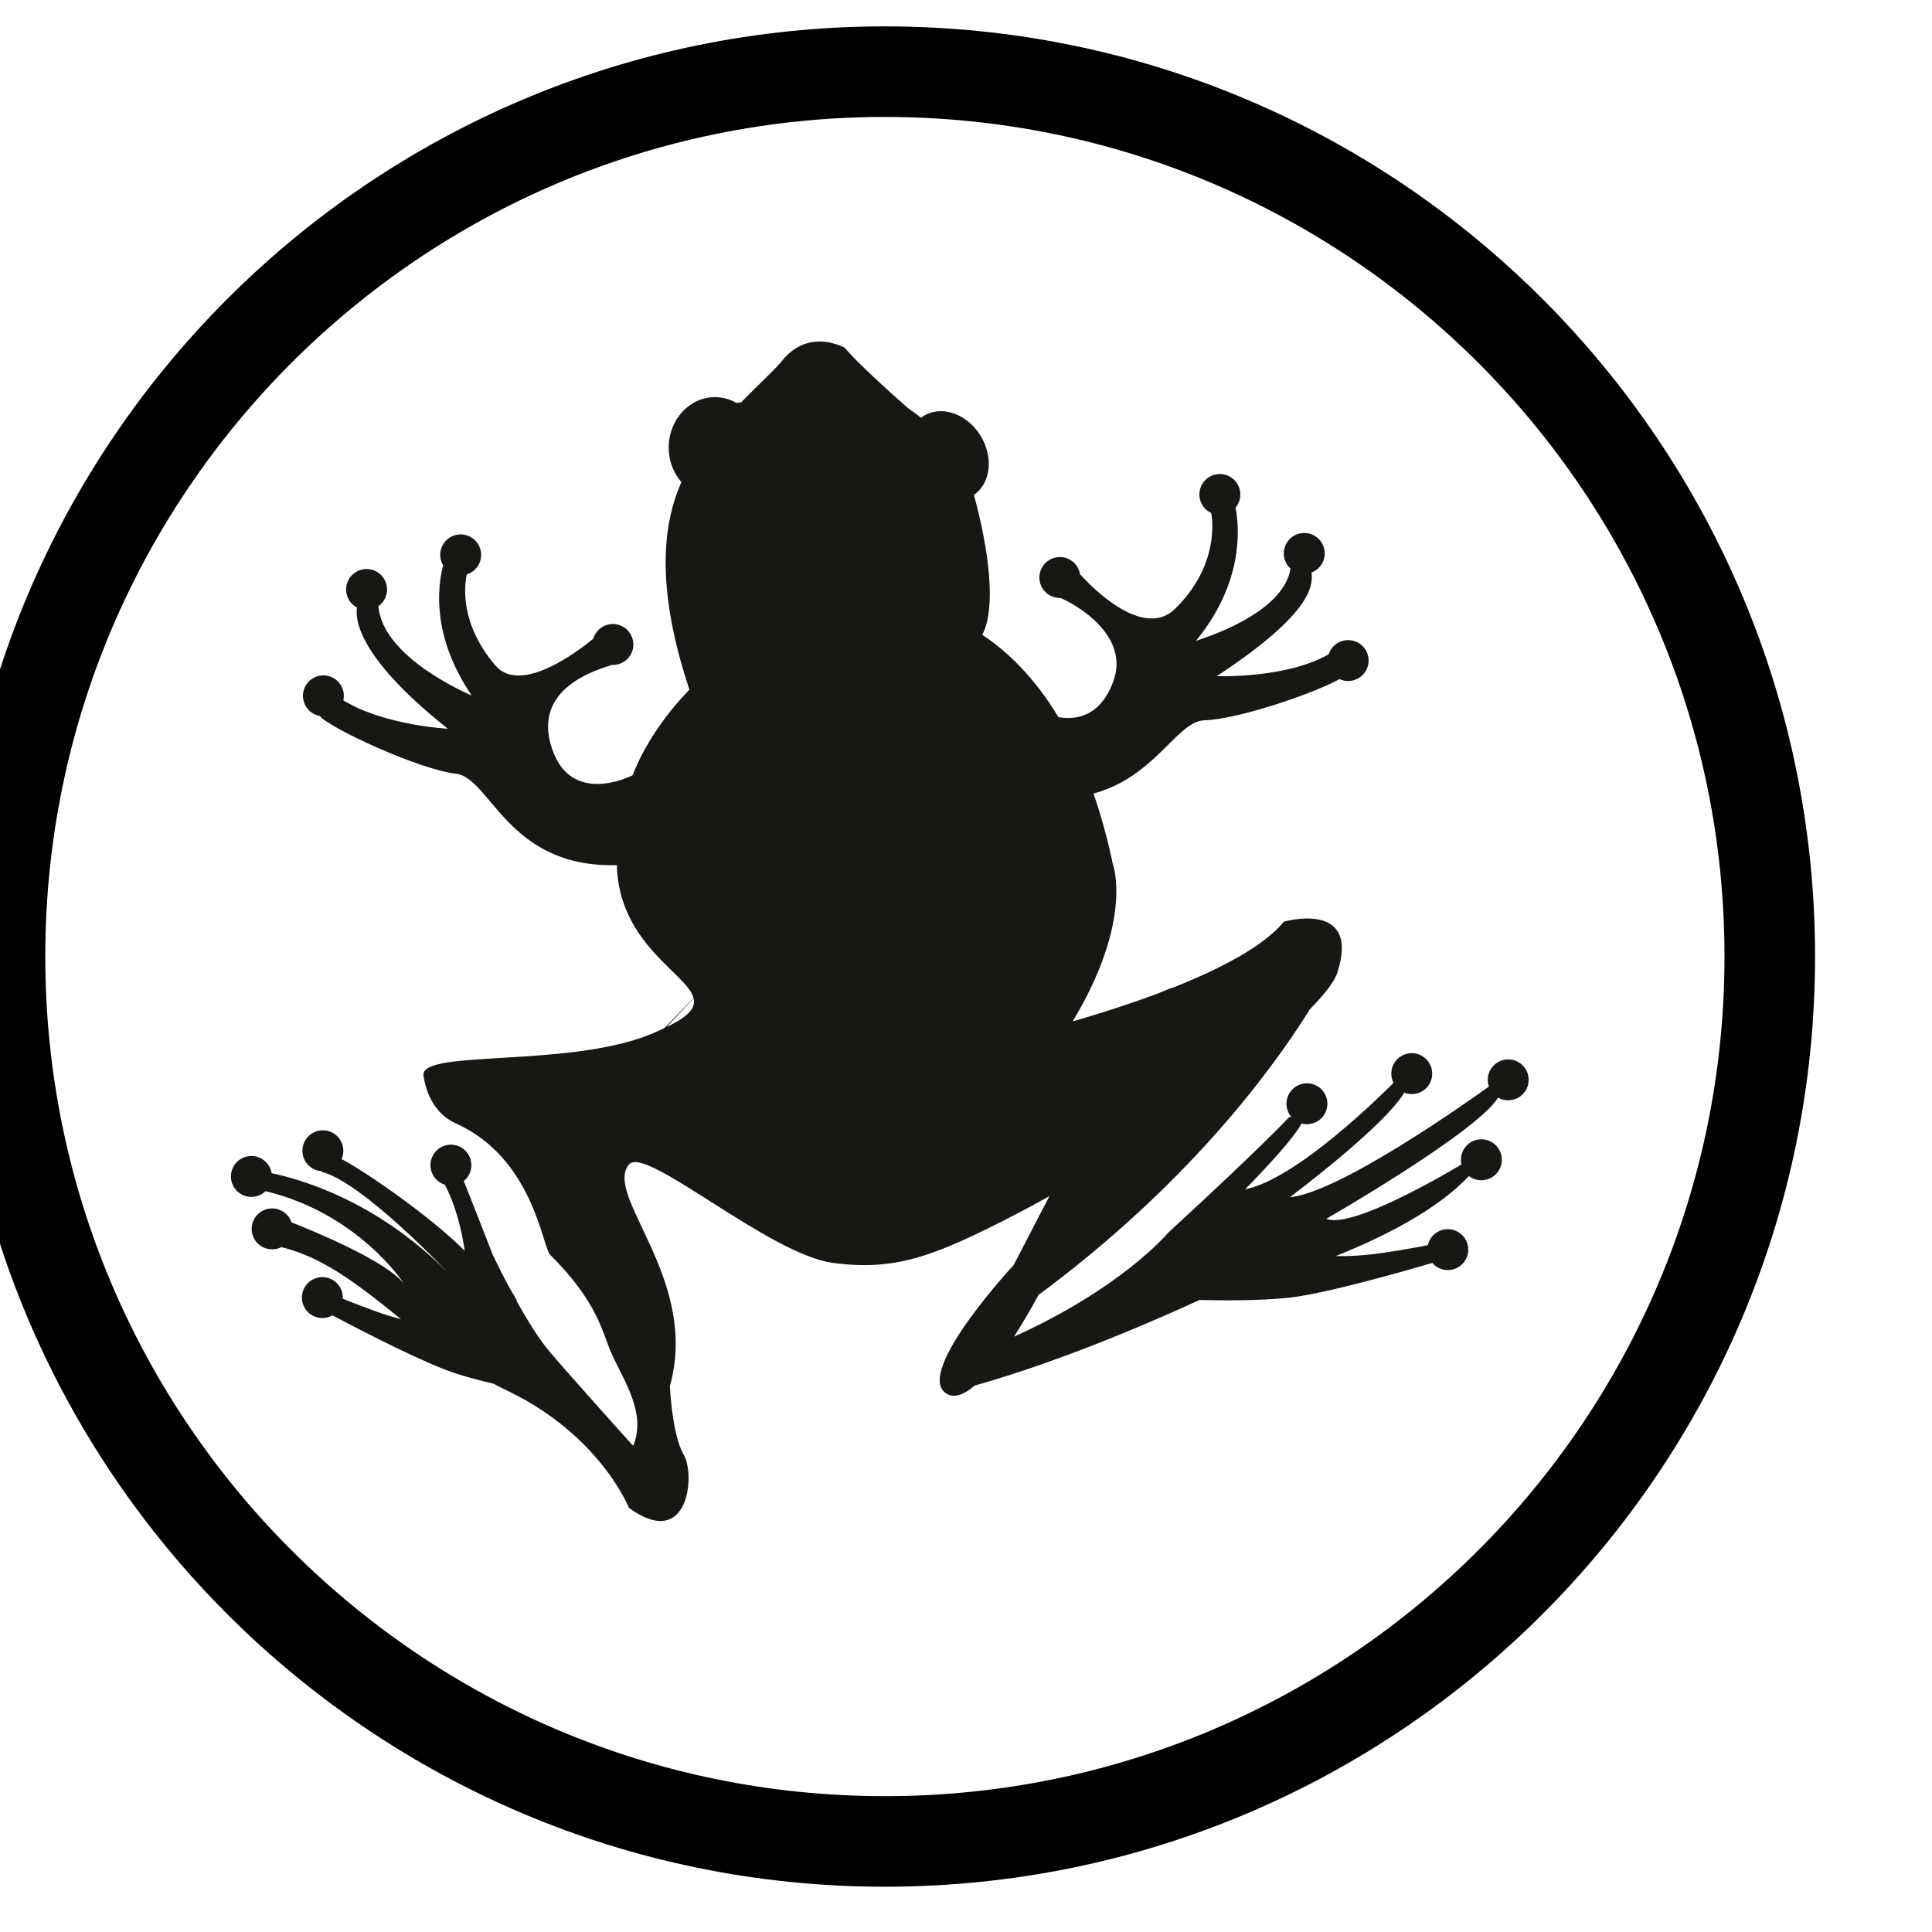
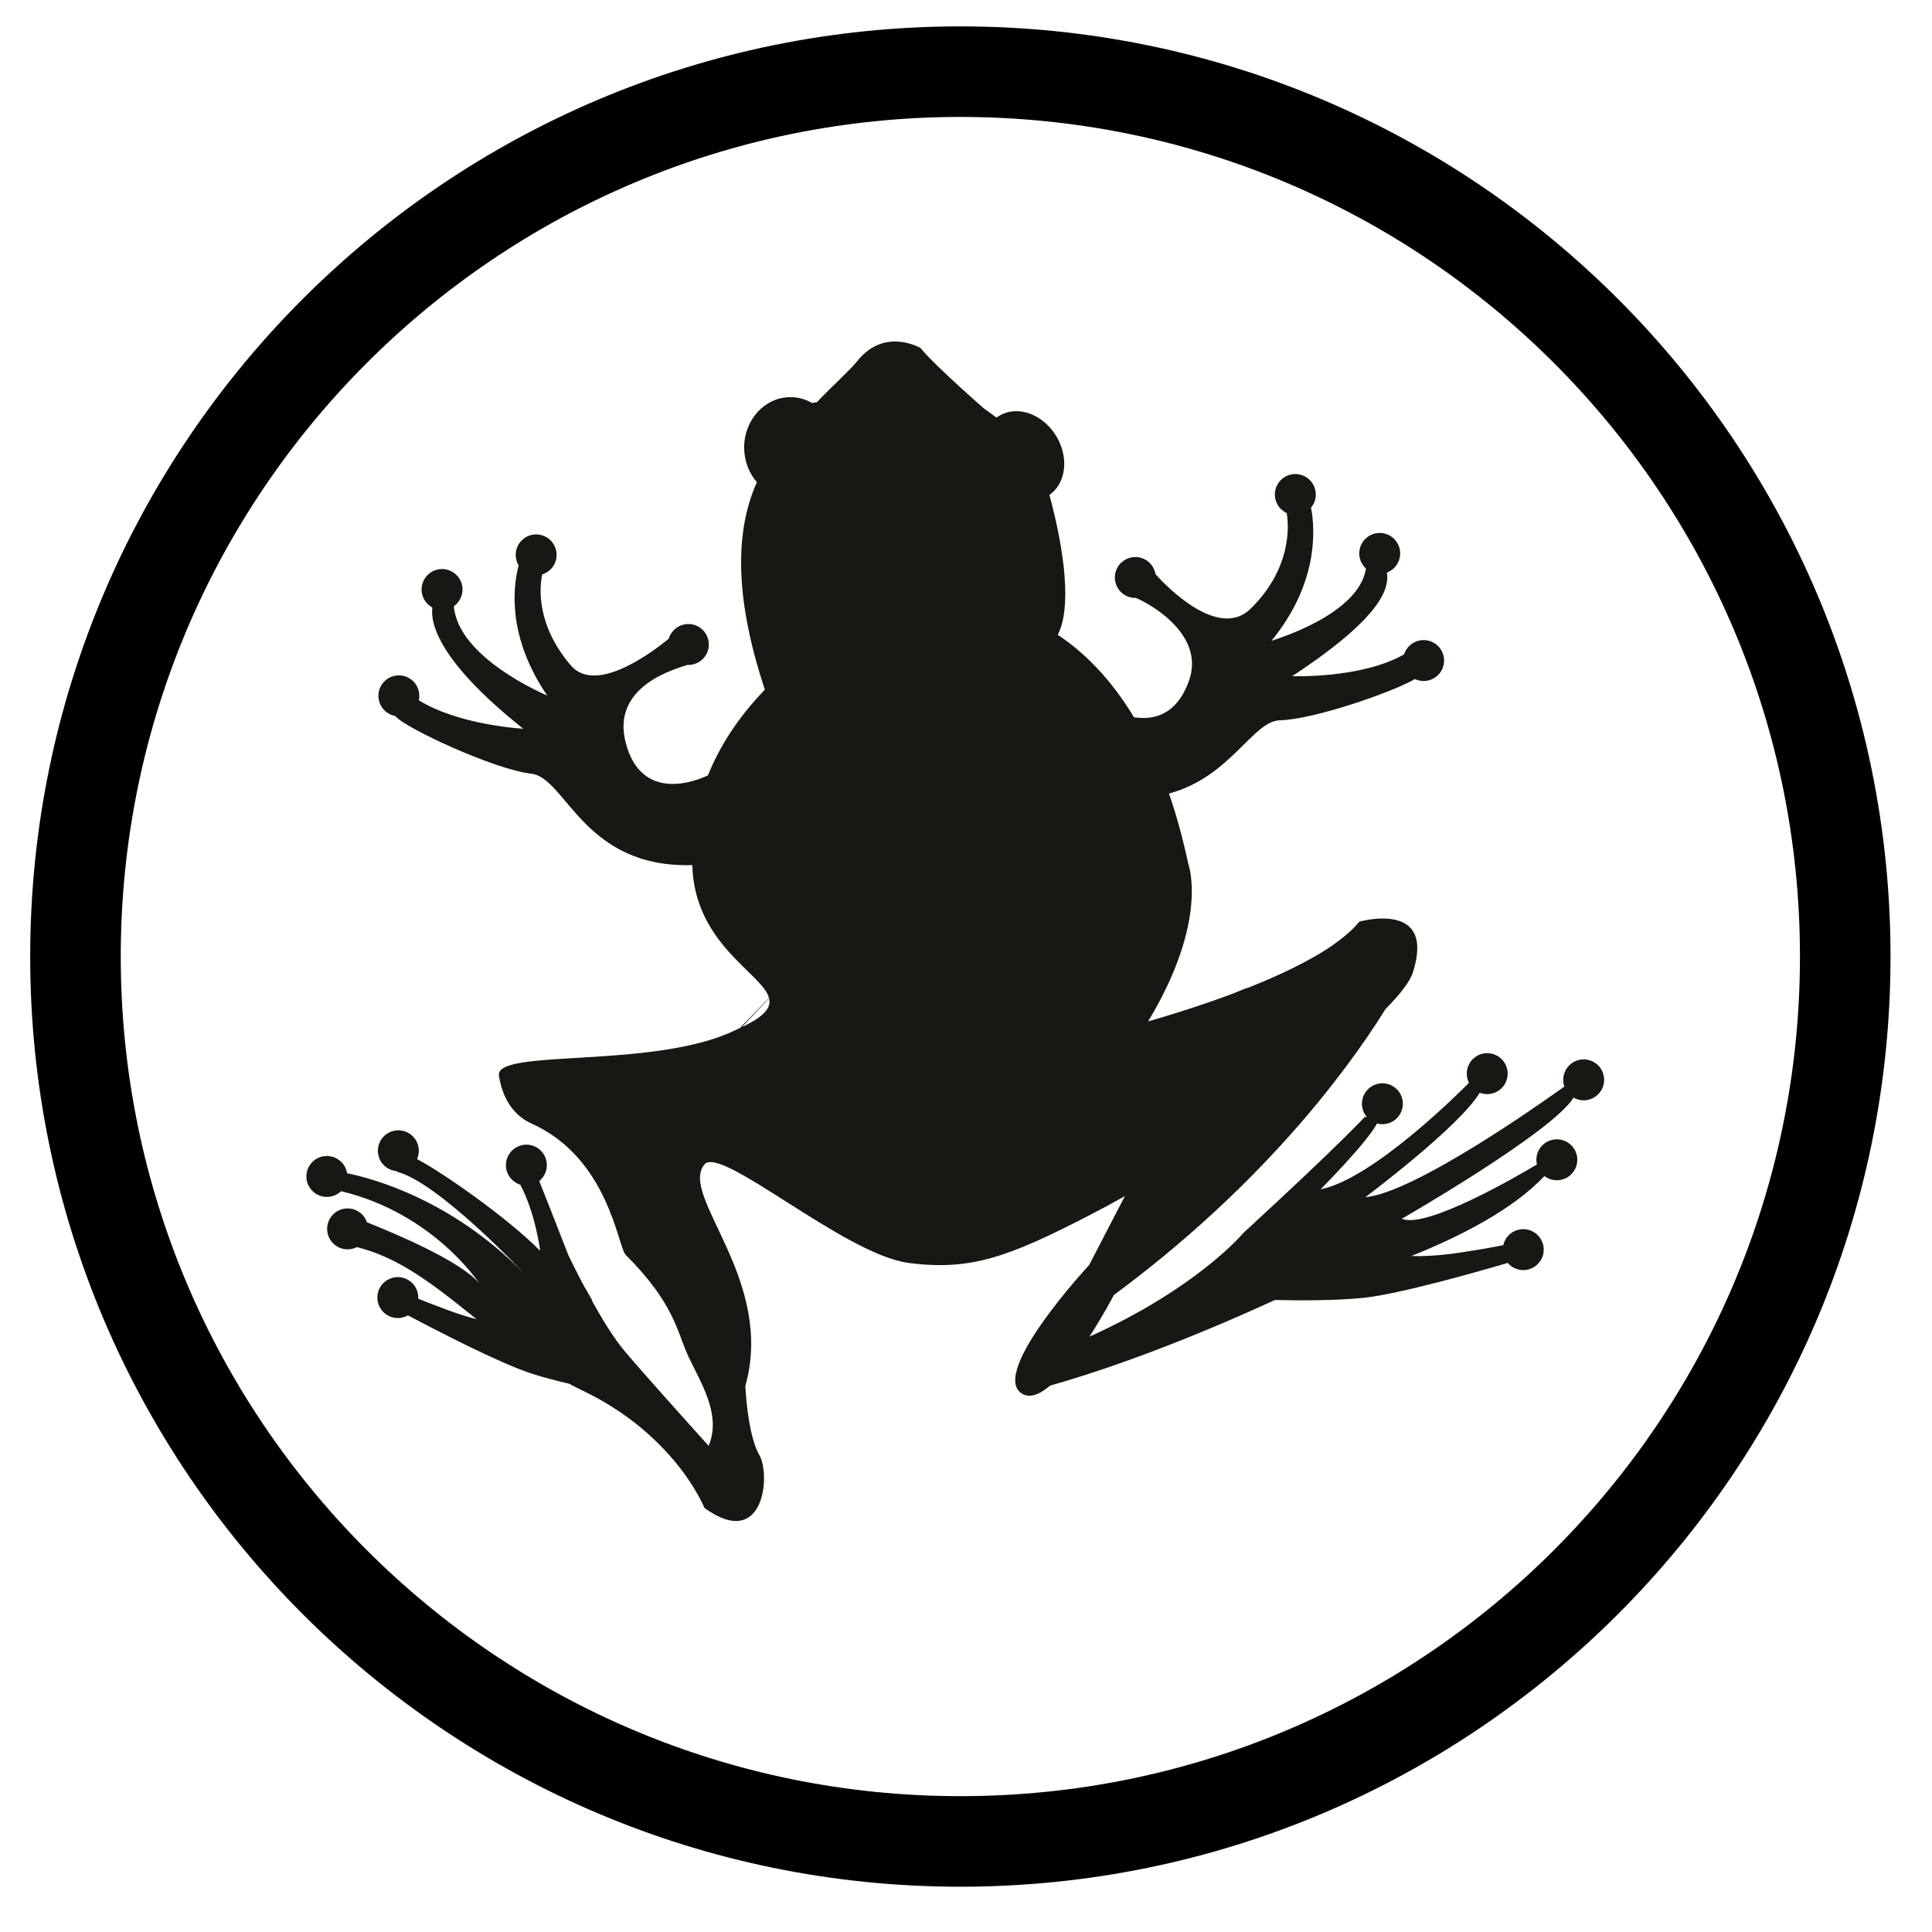
<svg xmlns="http://www.w3.org/2000/svg" width="100%" height="100%" viewBox="0 0 64 64" version="1.1" xml:space="preserve" style="fill-rule:evenodd;clip-rule:evenodd;stroke-miterlimit:10;">
  <g id="Species">
    <g id="Amphibians">
      <g id="frog2">
-         <path id="Outline" d="M58.626,31.687c0,-16.179 -13.135,-29.313 -29.313,-29.313c-16.178,0 -29.313,13.134 -29.313,29.313c0,16.178 13.135,29.313 29.313,29.313c16.178,0 29.313,-13.135 29.313,-29.313Z" style="fill:none;stroke:#000;stroke-width:3px;" />
-         <path d="M24.402,13.35c0.052,-0.011 0.103,-0.02 0.155,-0.025c0.604,-0.626 1.118,-1.082 1.345,-1.367c0.898,-1.131 2.091,-0.43 2.091,-0.43c0.469,0.582 2.108,2.009 2.108,2.009c0.144,0.098 0.28,0.198 0.408,0.299c0.028,-0.021 0.058,-0.042 0.09,-0.061c0.565,-0.343 1.35,-0.096 1.811,0.55c0.027,0.038 0.053,0.077 0.078,0.119c0.049,0.081 0.092,0.164 0.127,0.248l0.005,0.013c0.268,0.648 0.129,1.352 -0.357,1.689c0.508,1.873 0.738,3.747 0.277,4.635c0.848,0.563 1.736,1.422 2.523,2.729c0.642,0.105 1.414,-0.059 1.824,-1.209c0.548,-1.539 -1.318,-2.56 -1.758,-2.741c-0.238,0.007 -0.473,-0.112 -0.603,-0.332c-0.191,-0.322 -0.085,-0.737 0.237,-0.928c0.321,-0.192 0.737,-0.086 0.928,0.236c0.045,0.075 0.073,0.155 0.087,0.237c0.38,0.429 2.097,2.18 3.15,1.145c1.458,-1.431 1.237,-2.952 1.196,-3.17c-0.12,-0.056 -0.225,-0.147 -0.297,-0.269c-0.192,-0.322 -0.086,-0.737 0.236,-0.929c0.322,-0.191 0.738,-0.085 0.929,0.237c0.151,0.253 0.117,0.566 -0.062,0.78c0.136,0.716 0.254,2.501 -1.312,4.414c-0.015,0.005 -0.017,0.007 -0.004,0.005l0.004,-0.005c0.208,-0.076 2.894,-0.882 3.131,-2.394c-0.048,-0.045 -0.091,-0.097 -0.127,-0.156c-0.191,-0.322 -0.085,-0.738 0.237,-0.929c0.321,-0.191 0.737,-0.085 0.928,0.236c0.192,0.322 0.086,0.738 -0.236,0.929c-0.035,0.021 -0.07,0.038 -0.106,0.052c0.061,0.479 -0.062,1.407 -3.139,3.432c0,0 2.299,0.086 3.707,-0.724c0.049,-0.152 0.151,-0.288 0.3,-0.376c0.322,-0.191 0.737,-0.085 0.929,0.236c0.191,0.322 0.085,0.738 -0.237,0.929c-0.2,0.119 -0.437,0.123 -0.633,0.031c-0.766,0.442 -3.345,1.336 -4.469,1.365c-0.913,0.023 -1.631,1.876 -3.679,2.427c0.242,0.7 0.459,1.477 0.641,2.339c0,0 0.696,1.843 -1.331,5.208c0.137,-0.039 0.291,-0.084 0.459,-0.134l0,0c0.307,-0.092 0.658,-0.201 1.038,-0.326l0.001,0c0.408,-0.134 0.847,-0.286 1.296,-0.454c0.16,-0.063 0.321,-0.129 0.482,-0.196c0.003,0.002 0.006,0.005 0.009,0.007c1.038,-0.41 2.079,-0.898 2.848,-1.434l-0.001,-0.001c0.285,-0.199 0.534,-0.403 0.73,-0.613c0.046,-0.05 0.09,-0.1 0.13,-0.15c0,0 2.559,-0.74 1.775,1.687c-0.095,0.296 -0.416,0.712 -0.905,1.208c-1.362,2.187 -4.18,5.907 -8.999,9.473c0,0 -0.338,0.651 -0.807,1.377c1.751,-0.789 3.006,-1.626 3.834,-2.275l-0.001,-0.001c0.261,-0.204 0.48,-0.391 0.658,-0.551c0.415,-0.375 0.609,-0.609 0.609,-0.609c3.219,-2.96 4.017,-3.84 4.017,-3.84l0.072,0.002c-0.199,-0.232 -0.222,-0.579 -0.034,-0.838c0.219,-0.303 0.642,-0.371 0.946,-0.152c0.303,0.219 0.371,0.642 0.152,0.946c-0.17,0.235 -0.462,0.329 -0.727,0.257c-0.333,0.636 -1.871,2.181 -1.871,2.181c1.728,-0.338 4.625,-3.232 4.916,-3.527c-0.111,-0.219 -0.098,-0.49 0.055,-0.702c0.219,-0.304 0.643,-0.372 0.947,-0.153c0.303,0.22 0.371,0.643 0.152,0.947c-0.185,0.256 -0.516,0.344 -0.797,0.234c-0.676,1.134 -3.791,3.463 -3.791,3.463c1.639,-0.149 5.887,-3.158 6.594,-3.666c-0.07,-0.202 -0.043,-0.433 0.091,-0.619c0.219,-0.304 0.643,-0.372 0.946,-0.153c0.304,0.219 0.372,0.643 0.152,0.946c-0.204,0.284 -0.588,0.362 -0.885,0.192c-0.685,1.137 -5.687,4.013 -5.687,4.013c0.814,0.347 3.856,-1.429 4.475,-1.799c-0.044,-0.184 -0.01,-0.386 0.11,-0.551c0.219,-0.304 0.643,-0.372 0.946,-0.153c0.304,0.219 0.372,0.643 0.153,0.946c-0.22,0.304 -0.643,0.372 -0.947,0.153c-0.004,-0.004 -0.009,-0.007 -0.014,-0.011c-1.035,1.101 -2.764,1.991 -4.413,2.651c0.361,0.008 0.904,-0.007 1.578,-0.109c0.66,-0.099 1.153,-0.185 1.473,-0.254c0.02,-0.087 0.057,-0.171 0.112,-0.247c0.219,-0.304 0.643,-0.372 0.946,-0.153c0.304,0.22 0.372,0.643 0.152,0.946c-0.219,0.304 -0.642,0.372 -0.946,0.153c-0.044,-0.032 -0.084,-0.069 -0.118,-0.109c-1.011,0.298 -3.59,1.033 -4.775,1.156c-0.928,0.096 -2.146,0.09 -2.935,0.072c-3.592,1.647 -6.154,2.472 -7.448,2.836c-0.356,0.303 -0.696,0.438 -0.963,0.246l0,0l0,0l0,0c-1.01,-0.73 2.254,-4.238 2.254,-4.238l1.186,-2.285c-0.025,0.014 -0.05,0.028 -0.075,0.042l0,0c-0.351,0.196 -0.696,0.383 -1.035,0.558l-0.015,0.008l-0.002,0.001l-0.002,0.001l-0.004,0.002l-0.014,0.007l-0.007,0.004l-0.001,0.001l-0.002,0.001c-2.695,1.391 -3.955,1.857 -6.009,1.588c-2.128,-0.279 -6.222,-3.914 -6.762,-3.262c-0.858,1.036 2.349,3.799 1.354,7.341c0,0 0.072,1.617 0.46,2.275c0.388,0.657 0.17,3.197 -1.814,1.763l0,0l0,0c0,0 -0.281,-0.711 -1.031,-1.598l0,0.001c-0.178,-0.21 -0.381,-0.429 -0.614,-0.651l0,-0.001c-0.521,-0.498 -1.186,-1.009 -2.023,-1.454l0,0.001c-0.104,-0.055 -0.21,-0.109 -0.318,-0.162c-0.018,-0.009 -0.036,-0.017 -0.054,-0.026c-0.08,-0.039 -0.16,-0.078 -0.24,-0.118l-0.004,-0.002l-0.004,-0.002l-0.002,-0.002l-0.001,0c-0.065,-0.033 -0.129,-0.067 -0.193,-0.101c-0.426,-0.1 -0.853,-0.212 -1.225,-0.331c-1.02,-0.326 -3.039,-1.365 -4.113,-1.934c-0.224,0.128 -0.51,0.121 -0.732,-0.039c-0.304,-0.22 -0.372,-0.643 -0.153,-0.947c0.22,-0.303 0.643,-0.371 0.947,-0.152c0.194,0.14 0.291,0.364 0.279,0.587c0.265,0.107 0.594,0.234 0.987,0.38c0.353,0.13 0.672,0.228 0.946,0.299l-0.022,-0.018l-0.024,-0.019l0,0c-0.378,-0.304 -0.748,-0.601 -1.117,-0.878l0,0c-0.889,-0.668 -1.778,-1.22 -2.794,-1.471c0,0 0.001,-0.003 0.003,-0.009c-0.221,0.118 -0.5,0.109 -0.717,-0.048c-0.303,-0.22 -0.371,-0.643 -0.152,-0.946c0.219,-0.304 0.643,-0.372 0.946,-0.153c0.119,0.086 0.202,0.203 0.245,0.332c0.928,0.368 3.112,1.287 3.719,2.021c0,0 -1.503,-2.316 -4.577,-3.053c-0.232,0.224 -0.597,0.257 -0.868,0.062c-0.303,-0.22 -0.371,-0.643 -0.152,-0.947c0.22,-0.303 0.643,-0.371 0.946,-0.152c0.153,0.11 0.246,0.271 0.273,0.443c0.852,0.172 3.458,0.87 5.859,3.314c0,0 -2.835,-3.019 -4.205,-3.362c0,0 0.001,-0.007 0.004,-0.02c-0.124,-0.007 -0.248,-0.049 -0.356,-0.127c-0.304,-0.219 -0.372,-0.643 -0.153,-0.946c0.22,-0.304 0.643,-0.372 0.947,-0.153c0.264,0.192 0.35,0.538 0.222,0.825c0.796,0.415 2.966,1.914 4.079,3.039c0,0 -0.153,-1.242 -0.659,-2.191c-0.068,-0.021 -0.134,-0.054 -0.195,-0.098c-0.303,-0.219 -0.372,-0.643 -0.152,-0.946c0.219,-0.304 0.642,-0.372 0.946,-0.153c0.303,0.22 0.371,0.643 0.152,0.947c-0.036,0.049 -0.077,0.093 -0.123,0.13c0.146,0.366 0.603,1.515 0.96,2.443c0,0 0.203,0.429 0.499,0.992c0.093,0.165 0.194,0.342 0.301,0.523c-0.008,-0.003 -0.015,-0.006 -0.023,-0.008c0.335,0.603 0.73,1.253 1.081,1.67c0.601,0.713 2.068,2.348 2.793,3.152l0,0c0.453,-1.075 -0.318,-2.172 -0.71,-3.049c-0.334,-0.748 -0.448,-1.692 -2.038,-3.28c-0.262,-0.261 -0.559,-3.2 -3.121,-4.35c-0.886,-0.398 -1.034,-1.34 -1.077,-1.577c-0.164,-0.923 5.124,-0.204 7.82,-1.51c0.053,-0.026 0.108,-0.052 0.164,-0.077c0.012,-0.006 0.606,-0.626 0.962,-0.995c-0.214,-0.814 -2.466,-1.77 -2.542,-4.4c-3.609,0.105 -4.183,-2.895 -5.327,-3.027c-1.244,-0.144 -4.19,-1.518 -4.503,-1.905c-0.002,-0.003 -0.004,-0.006 -0.006,-0.008c-0.098,-0.017 -0.194,-0.056 -0.28,-0.119c-0.303,-0.219 -0.372,-0.643 -0.153,-0.946c0.22,-0.303 0.643,-0.371 0.947,-0.152c0.226,0.163 0.322,0.441 0.264,0.697c1.347,0.832 3.46,0.942 3.46,0.942c-2.805,-2.23 -3.083,-3.493 -3.011,-4.015c-0.026,-0.014 -0.052,-0.03 -0.076,-0.048c-0.304,-0.219 -0.372,-0.643 -0.153,-0.946c0.22,-0.304 0.643,-0.372 0.947,-0.152c0.303,0.219 0.371,0.642 0.152,0.945c-0.045,0.063 -0.099,0.115 -0.158,0.157c0.141,1.706 2.973,2.905 3.092,2.96c-1.324,-1.948 -1.139,-3.579 -0.947,-4.309c-0.136,-0.226 -0.133,-0.521 0.031,-0.748c0.219,-0.303 0.643,-0.371 0.946,-0.152c0.304,0.219 0.372,0.643 0.153,0.946c-0.09,0.123 -0.213,0.208 -0.348,0.25c-0.089,0.426 -0.208,1.657 0.944,3.012c0.86,1.011 2.831,-0.541 3.246,-0.88c0.021,-0.072 0.055,-0.143 0.102,-0.207c0.219,-0.304 0.643,-0.372 0.946,-0.153c0.303,0.22 0.372,0.643 0.152,0.947c-0.139,0.193 -0.361,0.29 -0.583,0.28c-0.348,0.123 -2.532,0.673 -2.043,2.569c0.519,2.009 2.336,1.274 2.726,1.089c0.382,-0.955 0.99,-1.908 1.884,-2.839c-0.929,-2.81 -1.057,-5.106 -0.263,-6.874c-0.262,-0.299 -0.422,-0.703 -0.422,-1.148c0,-0.921 0.687,-1.668 1.533,-1.668c0.26,0 0.504,0.07 0.718,0.194Zm-1.428,19.708c0.001,0.004 0.002,0.008 0.003,0.012l-0.965,0.983c0.025,-0.011 2.692,-2.811 0.074,-0.037l0.002,0.001c0.742,-0.351 0.963,-0.64 0.889,-0.947l-0.003,-0.012Zm-7.347,-10.017l0.001,0.001c0.004,0.001 0.004,0.001 -0.001,-0.001Z" style="fill:#171714;fill-rule:nonzero;" />
+         <path id="Outline" d="M61.126,31.687c0,-16.179 -13.135,-29.313 -29.313,-29.313c-16.178,0 -29.313,13.134 -29.313,29.313c0,16.178 13.135,29.313 29.313,29.313c16.178,0 29.313,-13.135 29.313,-29.313Z" style="fill:none;stroke:#000;stroke-width:3px;" />
+         <path d="M26.902,13.35c0.052,-0.011 0.103,-0.02 0.155,-0.025c0.604,-0.626 1.118,-1.082 1.345,-1.367c0.898,-1.131 2.091,-0.43 2.091,-0.43c0.469,0.582 2.108,2.009 2.108,2.009c0.144,0.098 0.28,0.198 0.408,0.299c0.028,-0.021 0.058,-0.042 0.09,-0.061c0.565,-0.343 1.35,-0.096 1.811,0.55c0.027,0.038 0.053,0.077 0.078,0.119c0.049,0.081 0.092,0.164 0.127,0.248l0.005,0.013c0.268,0.648 0.129,1.352 -0.357,1.689c0.508,1.873 0.738,3.747 0.277,4.635c0.848,0.563 1.736,1.422 2.523,2.729c0.642,0.105 1.414,-0.059 1.824,-1.209c0.548,-1.539 -1.318,-2.56 -1.758,-2.741c-0.238,0.007 -0.473,-0.112 -0.603,-0.332c-0.191,-0.322 -0.085,-0.737 0.237,-0.928c0.321,-0.192 0.737,-0.086 0.928,0.236c0.045,0.075 0.073,0.155 0.087,0.237c0.38,0.429 2.097,2.18 3.15,1.145c1.458,-1.431 1.237,-2.952 1.196,-3.17c-0.12,-0.056 -0.225,-0.147 -0.297,-0.269c-0.192,-0.322 -0.086,-0.737 0.236,-0.929c0.322,-0.191 0.738,-0.085 0.929,0.237c0.151,0.253 0.117,0.566 -0.062,0.78c0.136,0.716 0.254,2.501 -1.312,4.414c-0.015,0.005 -0.017,0.007 -0.004,0.005l0.004,-0.005c0.208,-0.076 2.894,-0.882 3.131,-2.394c-0.048,-0.045 -0.091,-0.097 -0.127,-0.156c-0.191,-0.322 -0.085,-0.738 0.237,-0.929c0.321,-0.191 0.737,-0.085 0.928,0.236c0.192,0.322 0.086,0.738 -0.236,0.929c-0.035,0.021 -0.07,0.038 -0.106,0.052c0.061,0.479 -0.062,1.407 -3.139,3.432c0,0 2.299,0.086 3.707,-0.724c0.049,-0.152 0.151,-0.288 0.3,-0.376c0.322,-0.191 0.737,-0.085 0.929,0.236c0.191,0.322 0.085,0.738 -0.237,0.929c-0.2,0.119 -0.437,0.123 -0.633,0.031c-0.766,0.442 -3.345,1.336 -4.469,1.365c-0.913,0.023 -1.631,1.876 -3.679,2.427c0.242,0.7 0.459,1.477 0.641,2.339c0,0 0.696,1.843 -1.331,5.208c0.137,-0.039 0.291,-0.084 0.459,-0.134l0,0c0.307,-0.092 0.658,-0.201 1.038,-0.326l0.001,0c0.408,-0.134 0.847,-0.286 1.296,-0.454c0.16,-0.063 0.321,-0.129 0.482,-0.196c0.003,0.002 0.006,0.005 0.009,0.007c1.038,-0.41 2.079,-0.898 2.848,-1.434l-0.001,-0.001c0.285,-0.199 0.534,-0.403 0.73,-0.613c0.046,-0.05 0.09,-0.1 0.13,-0.15c0,0 2.559,-0.74 1.775,1.687c-0.095,0.296 -0.416,0.712 -0.905,1.208c-1.362,2.187 -4.18,5.907 -8.999,9.473c0,0 -0.338,0.651 -0.807,1.377c1.751,-0.789 3.006,-1.626 3.834,-2.275l-0.001,-0.001c0.261,-0.204 0.48,-0.391 0.658,-0.551c0.415,-0.375 0.609,-0.609 0.609,-0.609c3.219,-2.96 4.017,-3.84 4.017,-3.84l0.072,0.002c-0.199,-0.232 -0.222,-0.579 -0.034,-0.838c0.219,-0.303 0.642,-0.371 0.946,-0.152c0.303,0.219 0.371,0.642 0.152,0.946c-0.17,0.235 -0.462,0.329 -0.727,0.257c-0.333,0.636 -1.871,2.181 -1.871,2.181c1.728,-0.338 4.625,-3.232 4.916,-3.527c-0.111,-0.219 -0.098,-0.49 0.055,-0.702c0.219,-0.304 0.643,-0.372 0.947,-0.153c0.303,0.22 0.371,0.643 0.152,0.947c-0.185,0.256 -0.516,0.344 -0.797,0.234c-0.676,1.134 -3.791,3.463 -3.791,3.463c1.639,-0.149 5.887,-3.158 6.594,-3.666c-0.07,-0.202 -0.043,-0.433 0.091,-0.619c0.219,-0.304 0.643,-0.372 0.946,-0.153c0.304,0.219 0.372,0.643 0.152,0.946c-0.204,0.284 -0.588,0.362 -0.885,0.192c-0.685,1.137 -5.687,4.013 -5.687,4.013c0.814,0.347 3.856,-1.429 4.475,-1.799c-0.044,-0.184 -0.01,-0.386 0.11,-0.551c0.219,-0.304 0.643,-0.372 0.946,-0.153c0.304,0.219 0.372,0.643 0.153,0.946c-0.22,0.304 -0.643,0.372 -0.947,0.153c-0.004,-0.004 -0.009,-0.007 -0.014,-0.011c-1.035,1.101 -2.764,1.991 -4.413,2.651c0.361,0.008 0.904,-0.007 1.578,-0.109c0.66,-0.099 1.153,-0.185 1.473,-0.254c0.02,-0.087 0.057,-0.171 0.112,-0.247c0.219,-0.304 0.643,-0.372 0.946,-0.153c0.304,0.22 0.372,0.643 0.152,0.946c-0.219,0.304 -0.642,0.372 -0.946,0.153c-0.044,-0.032 -0.084,-0.069 -0.118,-0.109c-1.011,0.298 -3.59,1.033 -4.775,1.156c-0.928,0.096 -2.146,0.09 -2.935,0.072c-3.592,1.647 -6.154,2.472 -7.448,2.836c-0.356,0.303 -0.696,0.438 -0.963,0.246l0,0l0,0l0,0c-1.01,-0.73 2.254,-4.238 2.254,-4.238l1.186,-2.285c-0.025,0.014 -0.05,0.028 -0.075,0.042l0,0c-0.351,0.196 -0.696,0.383 -1.035,0.558l-0.015,0.008l-0.002,0.001l-0.002,0.001l-0.004,0.002l-0.014,0.007l-0.007,0.004l-0.001,0.001l-0.002,0.001c-2.695,1.391 -3.955,1.857 -6.009,1.588c-2.128,-0.279 -6.222,-3.914 -6.762,-3.262c-0.858,1.036 2.349,3.799 1.354,7.341c0,0 0.072,1.617 0.46,2.275c0.388,0.657 0.17,3.197 -1.814,1.763l0,0l0,0c0,0 -0.281,-0.711 -1.031,-1.598l0,0.001c-0.178,-0.21 -0.381,-0.429 -0.614,-0.651l0,-0.001c-0.521,-0.498 -1.186,-1.009 -2.023,-1.454l0,0.001c-0.104,-0.055 -0.21,-0.109 -0.318,-0.162c-0.018,-0.009 -0.036,-0.017 -0.054,-0.026c-0.08,-0.039 -0.16,-0.078 -0.24,-0.118l-0.004,-0.002l-0.004,-0.002l-0.002,-0.002l-0.001,0c-0.065,-0.033 -0.129,-0.067 -0.193,-0.101c-0.426,-0.1 -0.853,-0.212 -1.225,-0.331c-1.02,-0.326 -3.039,-1.365 -4.113,-1.934c-0.224,0.128 -0.51,0.121 -0.732,-0.039c-0.304,-0.22 -0.372,-0.643 -0.153,-0.947c0.22,-0.303 0.643,-0.371 0.947,-0.152c0.194,0.14 0.291,0.364 0.279,0.587c0.265,0.107 0.594,0.234 0.987,0.38c0.353,0.13 0.672,0.228 0.946,0.299l-0.022,-0.018l-0.024,-0.019l0,0c-0.378,-0.304 -0.748,-0.601 -1.117,-0.878l0,0c-0.889,-0.668 -1.778,-1.22 -2.794,-1.471c0,0 0.001,-0.003 0.003,-0.009c-0.221,0.118 -0.5,0.109 -0.717,-0.048c-0.303,-0.22 -0.371,-0.643 -0.152,-0.946c0.219,-0.304 0.643,-0.372 0.946,-0.153c0.119,0.086 0.202,0.203 0.245,0.332c0.928,0.368 3.112,1.287 3.719,2.021c0,0 -1.503,-2.316 -4.577,-3.053c-0.232,0.224 -0.597,0.257 -0.868,0.062c-0.303,-0.22 -0.371,-0.643 -0.152,-0.947c0.22,-0.303 0.643,-0.371 0.946,-0.152c0.153,0.11 0.246,0.271 0.273,0.443c0.852,0.172 3.458,0.87 5.859,3.314c0,0 -2.835,-3.019 -4.205,-3.362c0,0 0.001,-0.007 0.004,-0.02c-0.124,-0.007 -0.248,-0.049 -0.356,-0.127c-0.304,-0.219 -0.372,-0.643 -0.153,-0.946c0.22,-0.304 0.643,-0.372 0.947,-0.153c0.264,0.192 0.35,0.538 0.222,0.825c0.796,0.415 2.966,1.914 4.079,3.039c0,0 -0.153,-1.242 -0.659,-2.191c-0.068,-0.021 -0.134,-0.054 -0.195,-0.098c-0.303,-0.219 -0.372,-0.643 -0.152,-0.946c0.219,-0.304 0.642,-0.372 0.946,-0.153c0.303,0.22 0.371,0.643 0.152,0.947c-0.036,0.049 -0.077,0.093 -0.123,0.13c0.146,0.366 0.603,1.515 0.96,2.443c0,0 0.203,0.429 0.499,0.992c0.093,0.165 0.194,0.342 0.301,0.523c-0.008,-0.003 -0.015,-0.006 -0.023,-0.008c0.335,0.603 0.73,1.253 1.081,1.67c0.601,0.713 2.068,2.348 2.793,3.152l0,0c0.453,-1.075 -0.318,-2.172 -0.71,-3.049c-0.334,-0.748 -0.448,-1.692 -2.038,-3.28c-0.262,-0.261 -0.559,-3.2 -3.121,-4.35c-0.886,-0.398 -1.034,-1.34 -1.077,-1.577c-0.164,-0.923 5.124,-0.204 7.82,-1.51c0.053,-0.026 0.108,-0.052 0.164,-0.077c0.012,-0.006 0.606,-0.626 0.962,-0.995c-0.214,-0.814 -2.466,-1.77 -2.542,-4.4c-3.609,0.105 -4.183,-2.895 -5.327,-3.027c-1.244,-0.144 -4.19,-1.518 -4.503,-1.905c-0.002,-0.003 -0.004,-0.006 -0.006,-0.008c-0.098,-0.017 -0.194,-0.056 -0.28,-0.119c-0.303,-0.219 -0.372,-0.643 -0.153,-0.946c0.22,-0.303 0.643,-0.371 0.947,-0.152c0.226,0.163 0.322,0.441 0.264,0.697c1.347,0.832 3.46,0.942 3.46,0.942c-2.805,-2.23 -3.083,-3.493 -3.011,-4.015c-0.026,-0.014 -0.052,-0.03 -0.076,-0.048c-0.304,-0.219 -0.372,-0.643 -0.153,-0.946c0.22,-0.304 0.643,-0.372 0.947,-0.152c0.303,0.219 0.371,0.642 0.152,0.945c-0.045,0.063 -0.099,0.115 -0.158,0.157c0.141,1.706 2.973,2.905 3.092,2.96c-1.324,-1.948 -1.139,-3.579 -0.947,-4.309c-0.136,-0.226 -0.133,-0.521 0.031,-0.748c0.219,-0.303 0.643,-0.371 0.946,-0.152c0.304,0.219 0.372,0.643 0.153,0.946c-0.09,0.123 -0.213,0.208 -0.348,0.25c-0.089,0.426 -0.208,1.657 0.944,3.012c0.86,1.011 2.831,-0.541 3.246,-0.88c0.021,-0.072 0.055,-0.143 0.102,-0.207c0.219,-0.304 0.643,-0.372 0.946,-0.153c0.303,0.22 0.372,0.643 0.152,0.947c-0.139,0.193 -0.361,0.29 -0.583,0.28c-0.348,0.123 -2.532,0.673 -2.043,2.569c0.519,2.009 2.336,1.274 2.726,1.089c0.382,-0.955 0.99,-1.908 1.884,-2.839c-0.929,-2.81 -1.057,-5.106 -0.263,-6.874c-0.262,-0.299 -0.422,-0.703 -0.422,-1.148c0,-0.921 0.687,-1.668 1.533,-1.668c0.26,0 0.504,0.07 0.718,0.194Zm-1.428,19.708c0.001,0.004 0.002,0.008 0.003,0.012l-0.965,0.983c0.025,-0.011 2.692,-2.811 0.074,-0.037l0.002,0.001c0.742,-0.351 0.963,-0.64 0.889,-0.947l-0.003,-0.012Zm-7.347,-10.017l0.001,0.001c0.004,0.001 0.004,0.001 -0.001,-0.001Z" style="fill:#171714;fill-rule:nonzero;" />
      </g>
    </g>
  </g>
</svg>
